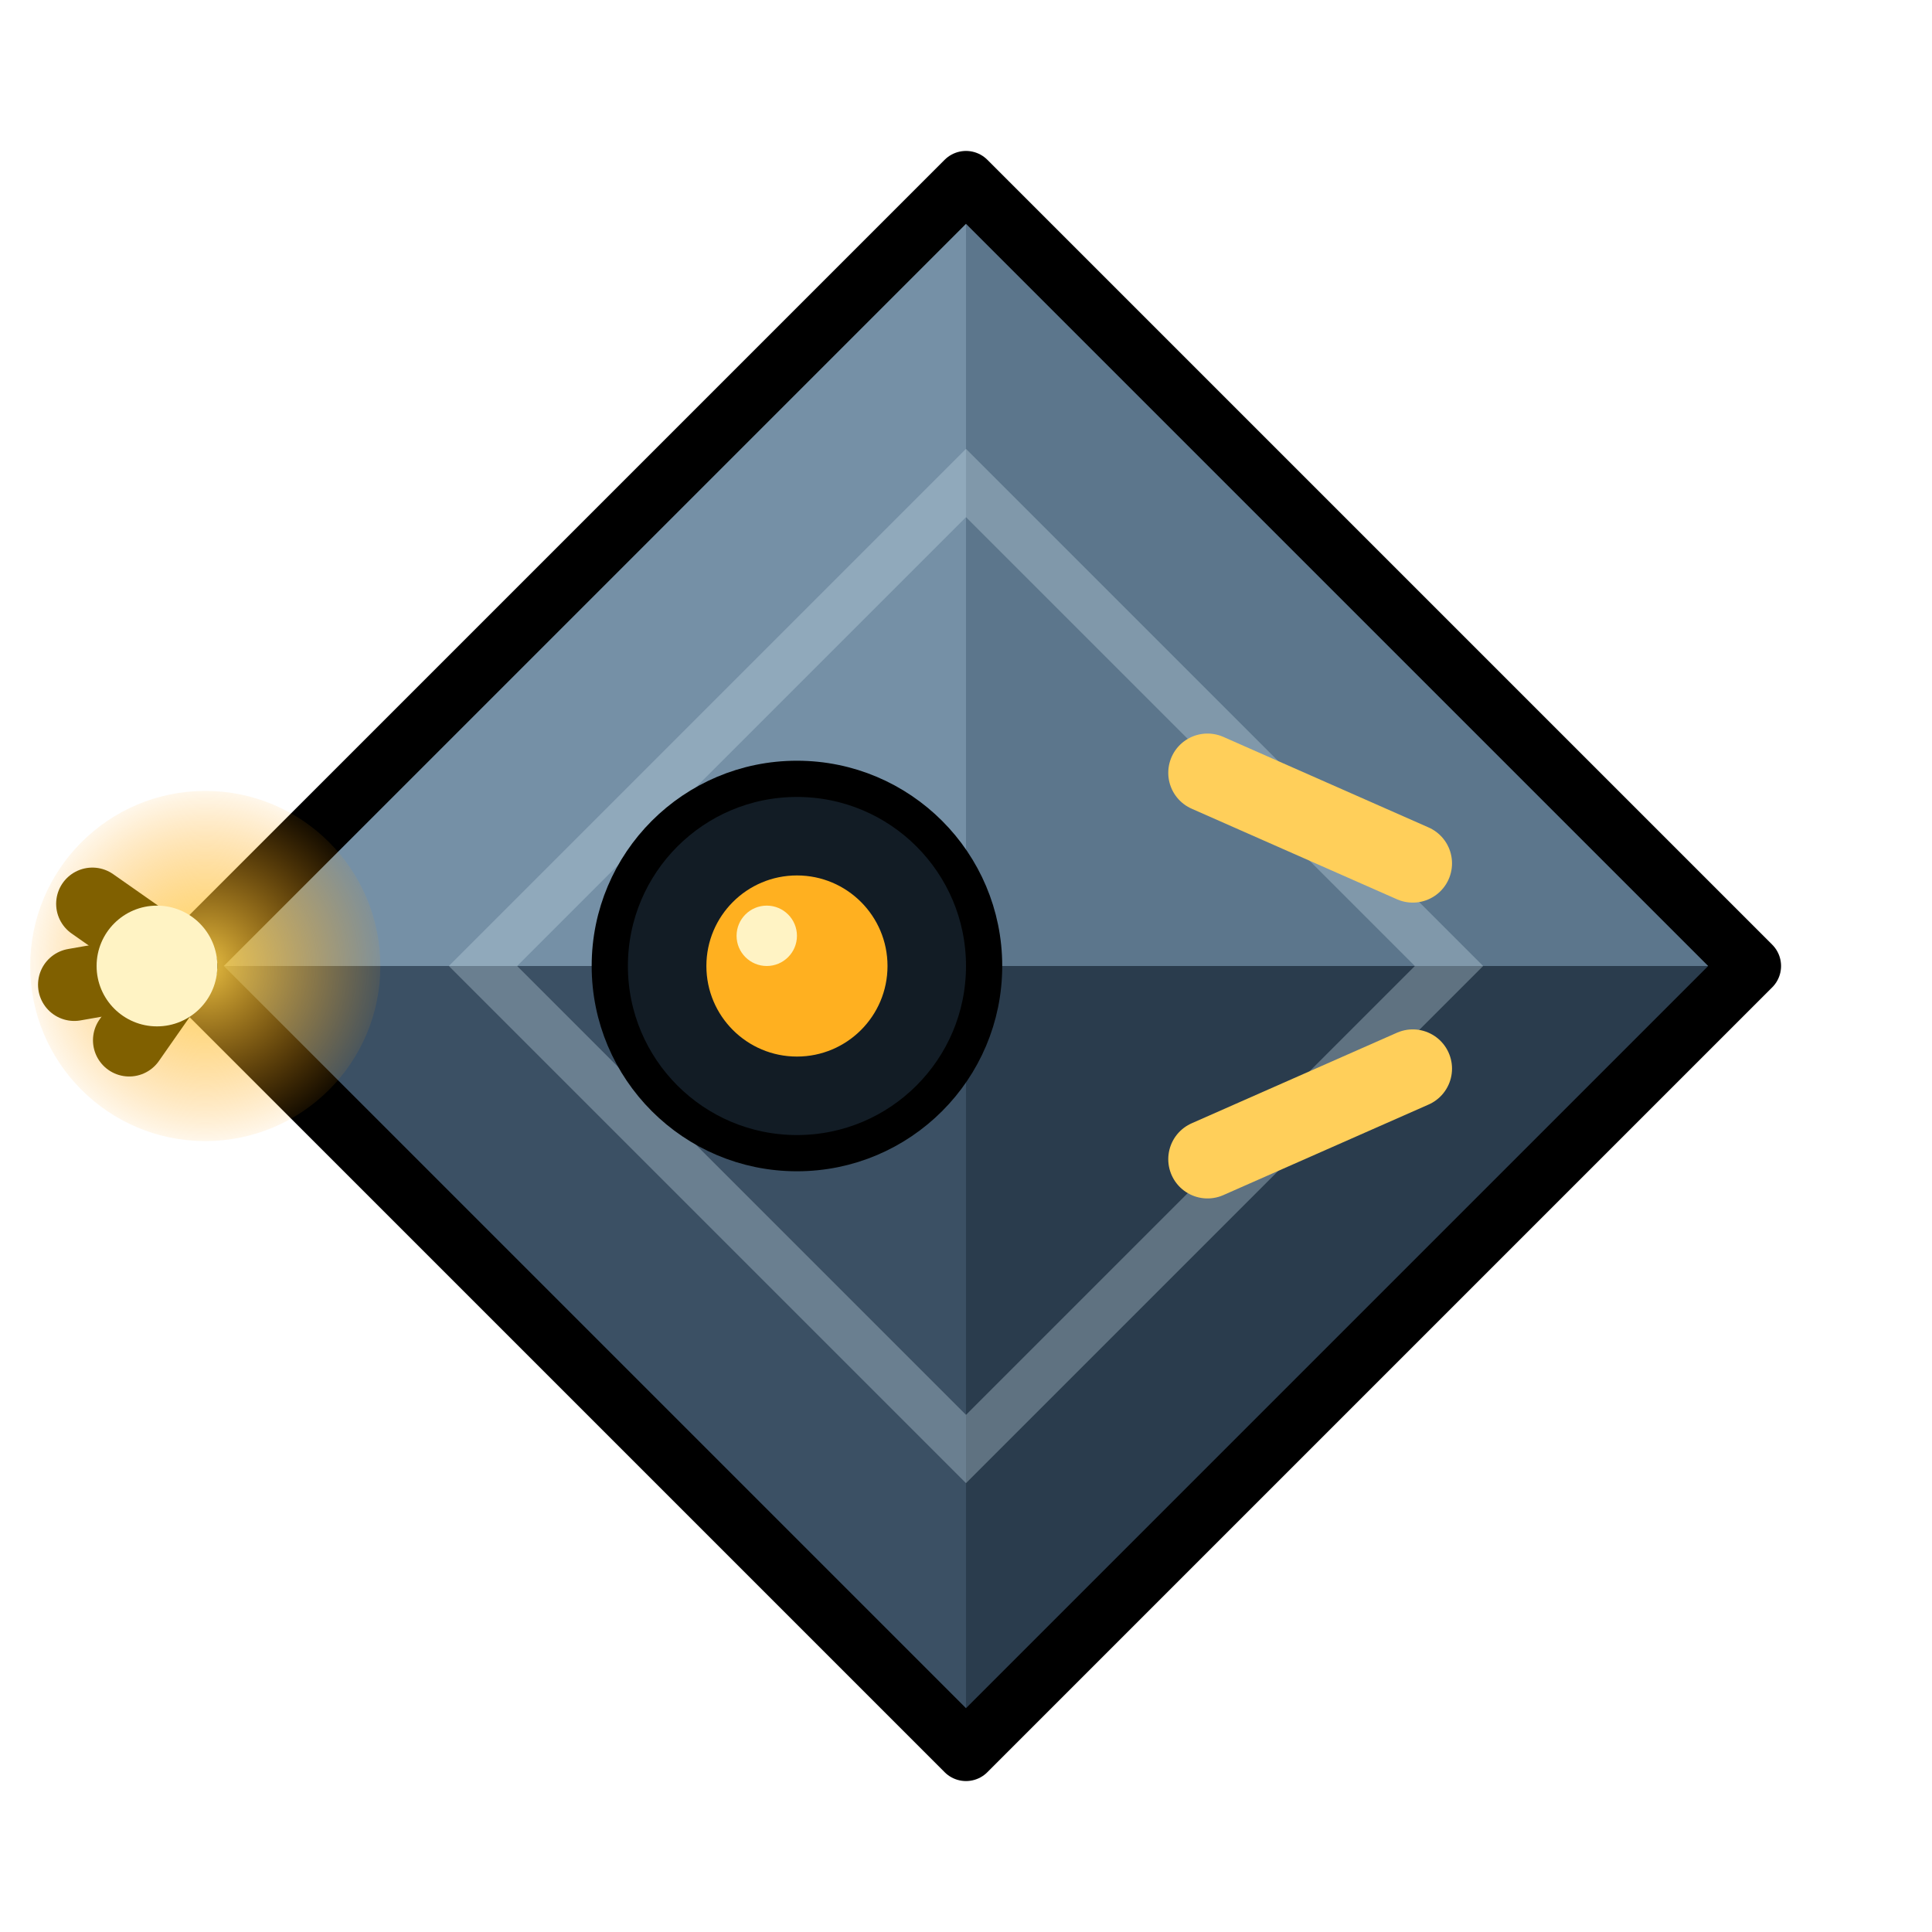
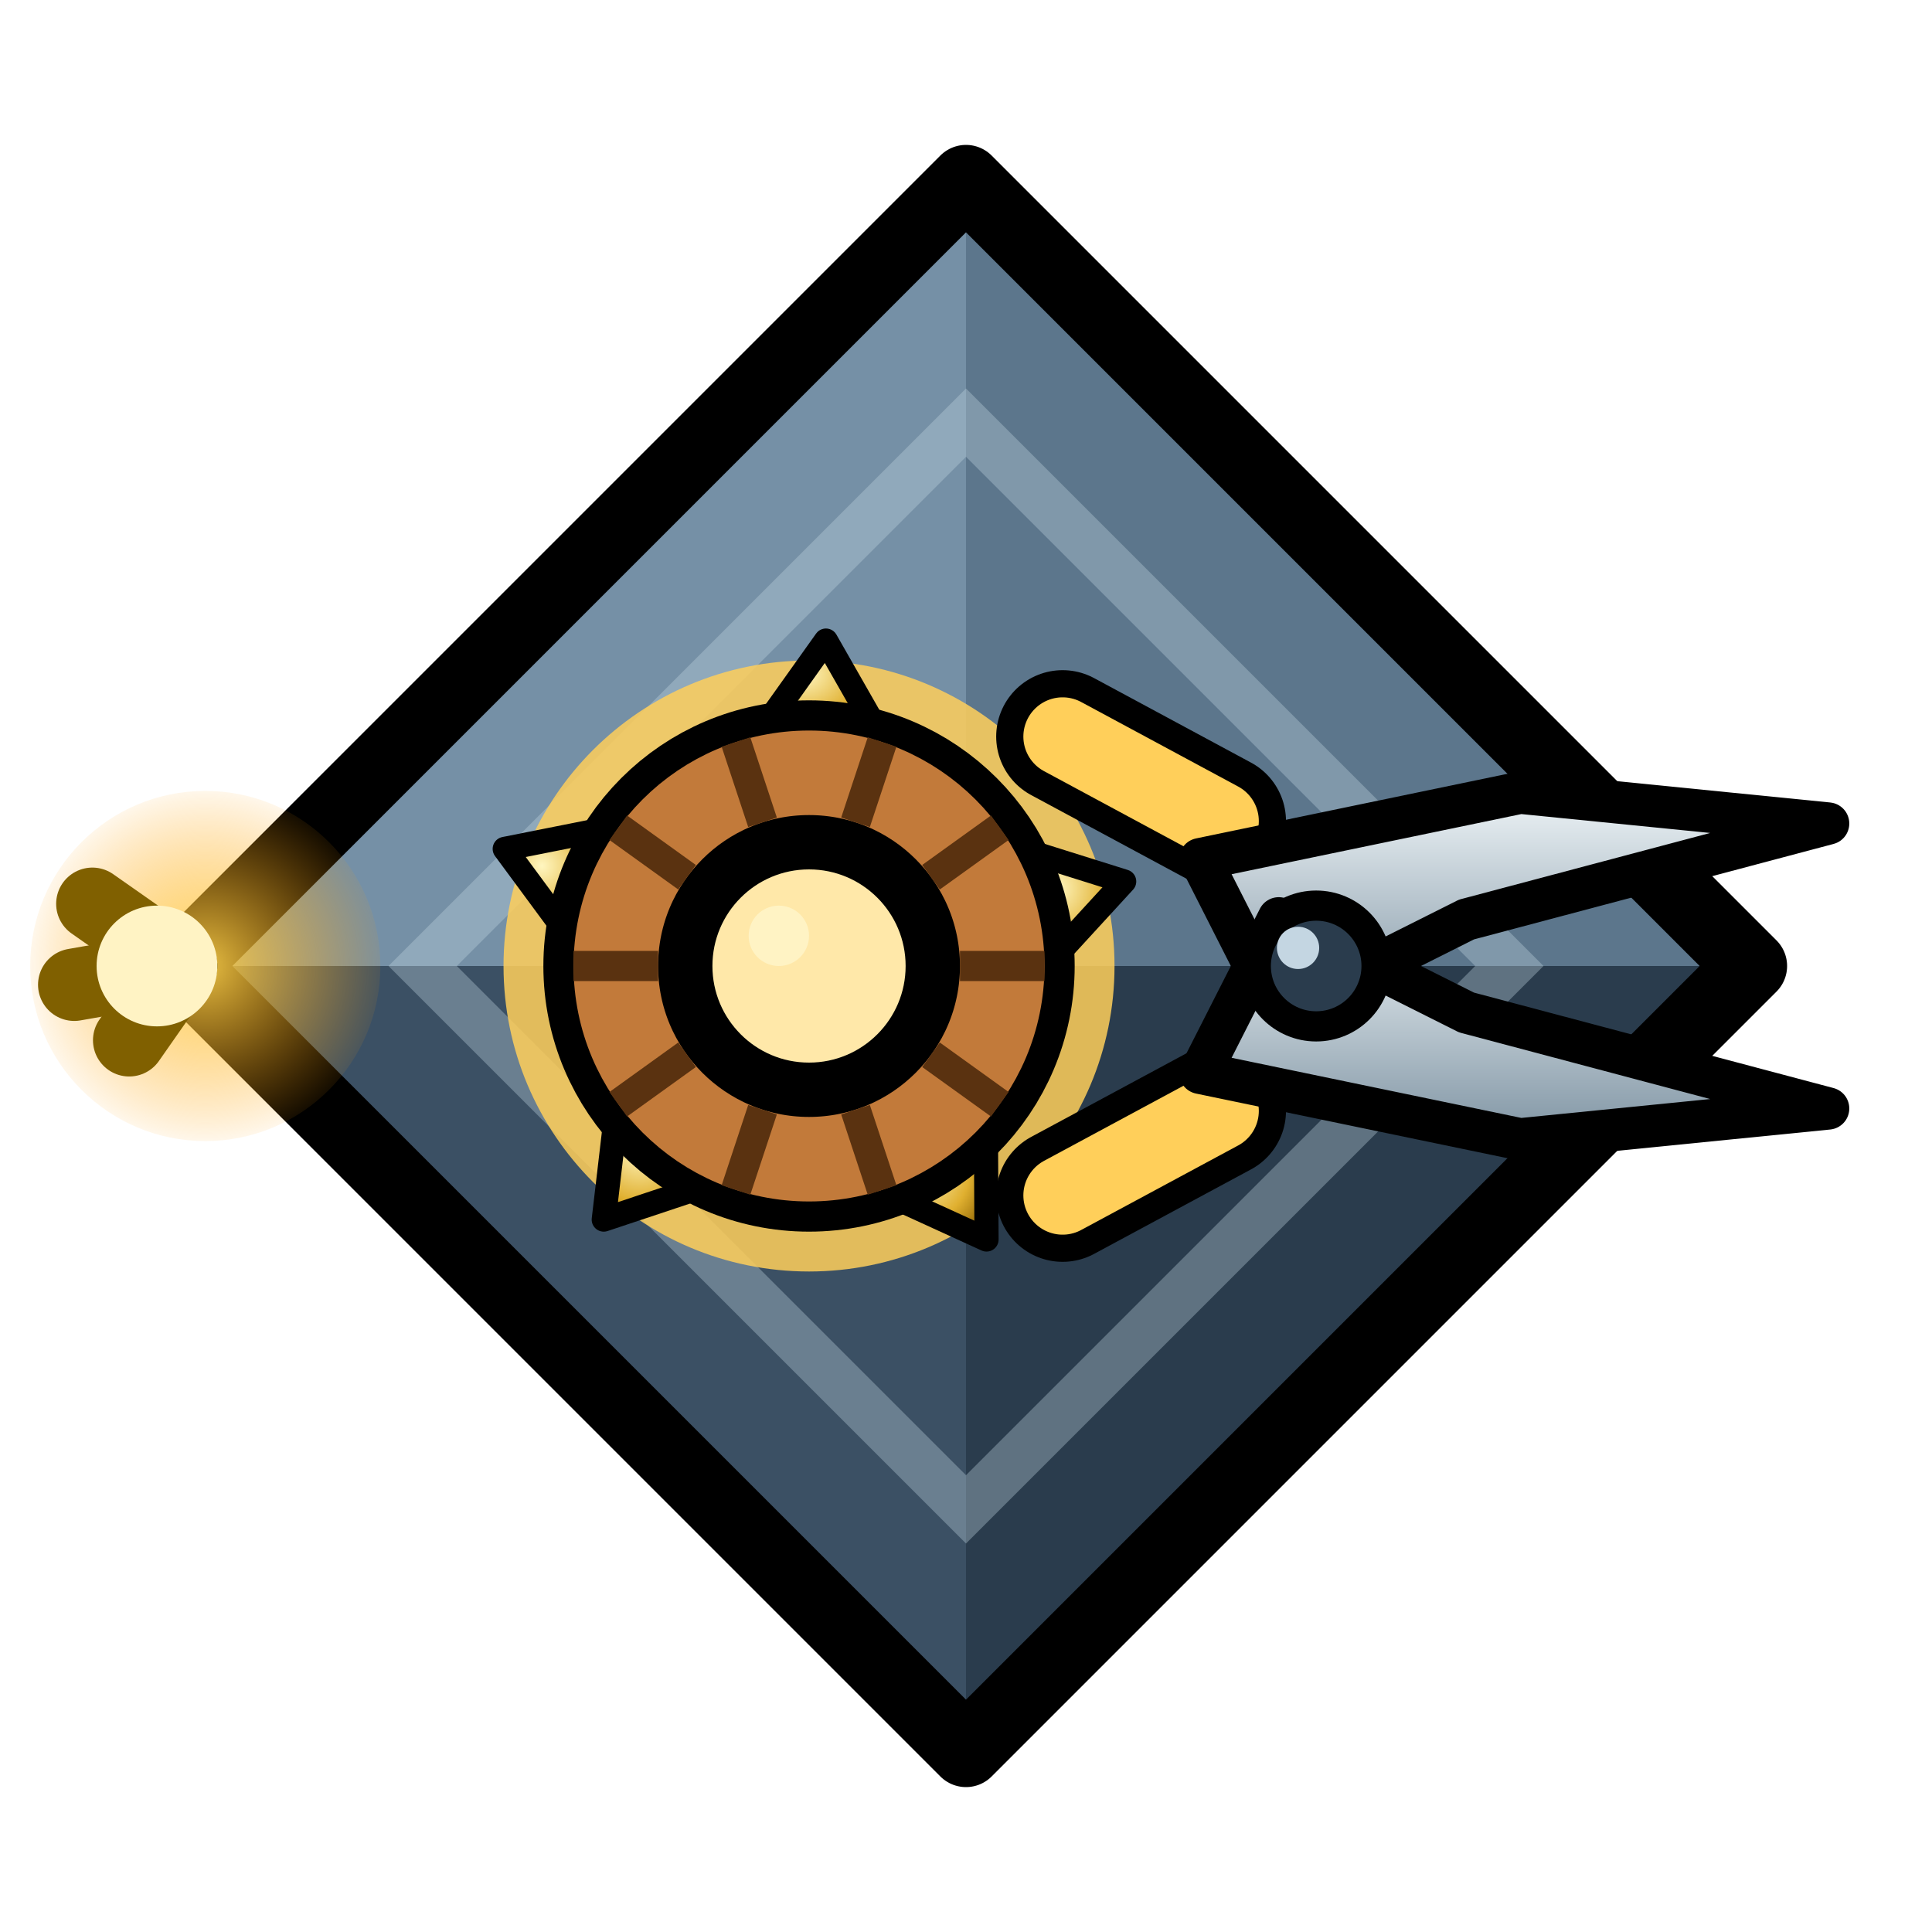
<svg xmlns="http://www.w3.org/2000/svg" viewBox="0 0 32 32">
  <defs>
+     <linearGradient id="gold" x1="0" y1="0" x2="0" y2="1">
+       <stop offset="0" stop-color="#fff0a0" />
+       <stop offset="1" stop-color="#c08a00" />
+     </linearGradient>
+     <radialGradient id="goldr" cx="0.35" cy="0.35" r="0.8">
+       <stop offset="0" stop-color="#fff6c0" />
+       <stop offset="0.6" stop-color="#e0b030" />
+       <stop offset="1" stop-color="#8a6000" />
+     </radialGradient>
+     <radialGradient id="ember" cx="0.4" cy="0.35" r="0.7">
+       <stop offset="0" stop-color="#ffe9a8" />
+       <stop offset="0.5" stop-color="#ff8a1e" />
+       <stop offset="1" stop-color="#8a2000" />
+     </radialGradient>
    <radialGradient id="glow" cx="3.4" cy="16" r="3.2" gradientUnits="userSpaceOnUse">
      <stop offset="0" stop-color="#ffd24a" stop-opacity="0.9" />
      <stop offset="1" stop-color="#ff9a00" stop-opacity="0" />
    </radialGradient>
+     <linearGradient id="steel" x1="0" y1="0" x2="0" y2="1">
+       <stop offset="0" stop-color="#eef4f7" />
+       <stop offset="1" stop-color="#7f94a3" />
+     </linearGradient>
  </defs>
  <polygon points="3,16 16,3 16,16" fill="#7590a6" />
  <polygon points="16,3 29,16 16,16" fill="#5c768c" />
  <polygon points="3,16 16,29 16,16" fill="#3b5064" />
  <polygon points="16,29 29,16 16,16" fill="#2a3c4d" />
-   <polygon points="16,8 24,16 16,24 8,16" fill="none" stroke="#c4d6e2" stroke-width="0.8" opacity="0.35" />
-   <polygon points="16,3 29,16 16,29 3,16" fill="none" stroke="#000000" stroke-width="1" stroke-linejoin="round" />
-   <circle cx="13.2" cy="16" r="3.1" fill="#121c25" stroke="#000000" stroke-width="0.6" />
-   <circle cx="13.2" cy="16" r="1.5" fill="#ffb020" />
-   <circle cx="12.7" cy="15.5" r="0.5" fill="#fff3c4" />
-   <g stroke="#ffcf5a" stroke-width="1.3" stroke-linecap="round">
-     <line x1="20" y1="12.8" x2="23.4" y2="14.3" />
-     <line x1="20" y1="19.2" x2="23.4" y2="17.7" />
+   <polygon points="16,7 25,16 16,25 7,16" fill="none" stroke="#c4d6e2" stroke-width="0.8" opacity="0.35" />
+   <polygon points="16,3 29,16 16,29 3,16" fill="none" stroke="#000000" stroke-width="1.2" stroke-linejoin="round" />
+   <circle cx="13.4" cy="16" r="4.38" fill="none" stroke="#ffcf5a" stroke-width="1.36" opacity="0.85" />
+   <g fill="url(#goldr)" stroke="#000000" stroke-width="0.4" stroke-linejoin="round">
+     <polygon points="12.64,12.07 13.68,10.61 14.57,12.17" />
+     <polygon points="16.9,14.06 18.62,14.6 17.4,15.93" />
+     <polygon points="16.33,18.73 16.34,20.53 14.7,19.78" />
+     <polygon points="11.71,19.63 10,20.2 10.21,18.41" />
+     <polygon points="9.43,15.51 8.36,14.06 10.12,13.71" />
  </g>
+   <circle cx="13.4" cy="16" r="3.2" fill="none" stroke="#000000" stroke-width="2.4" />
+   <circle cx="13.4" cy="16" r="3.2" fill="none" stroke="#c27a3a" stroke-width="1.4" />
+   <g stroke="#5a3210" stroke-width="0.5">
+     <line x1="15.9" y1="16" x2="17.3" y2="16" />
+     <line x1="15.42" y1="17.47" x2="16.56" y2="18.29" />
+     <line x1="14.17" y1="18.38" x2="14.61" y2="19.71" />
+     <line x1="12.63" y1="18.38" x2="12.19" y2="19.71" />
+     <line x1="11.38" y1="17.47" x2="10.24" y2="18.29" />
+     <line x1="10.9" y1="16" x2="9.5" y2="16" />
+     <line x1="11.38" y1="14.53" x2="10.24" y2="13.71" />
+     <line x1="12.63" y1="13.62" x2="12.19" y2="12.29" />
+     <line x1="14.17" y1="13.62" x2="14.61" y2="12.29" />
+     <line x1="15.42" y1="14.53" x2="16.56" y2="13.71" />
+   </g>
+   <circle cx="13.4" cy="16" r="1.9" fill="#ffe8a9" stroke="#000000" stroke-width="0.6" />
+   <circle cx="12.9" cy="15.5" r="0.5" fill="#fff3c4" />
+   <g stroke-linecap="round">
+     <line x1="17.6" y1="12.2" x2="20.2" y2="13.6" stroke="#000000" stroke-width="2.2" />
+     <line x1="17.6" y1="19.8" x2="20.2" y2="18.4" stroke="#000000" stroke-width="2.2" />
+     <line x1="17.6" y1="12.2" x2="20.2" y2="13.6" stroke="#ffcf5a" stroke-width="1.3" />
+     <line x1="17.6" y1="19.8" x2="20.2" y2="18.4" stroke="#ffcf5a" stroke-width="1.3" />
+   </g>
+   <g fill="url(#steel)" stroke="#000000" stroke-width="0.7" stroke-linejoin="round">
+     <polygon points="19.88,14.23 25.18,13.13 30.28,13.64 24.29,15.23 21.18,16.79" />
+     <polygon points="19.88,17.77 25.18,18.87 30.28,18.36 24.29,16.77 21.18,15.21" />
+   </g>
+   <circle cx="21.8" cy="16" r="1" fill="#2a3c4d" stroke="#000000" stroke-width="0.5" />
+   <circle cx="21.5" cy="15.7" r="0.35" fill="#c4d6e2" />
  <circle cx="3.4" cy="16" r="2.9" fill="url(#glow)" />
  <g stroke="#806000" stroke-width="1.2" stroke-linecap="round">
    <line x1="3" y1="16" x2="1.23" y2="16.31" />
    <line x1="3" y1="16" x2="1.53" y2="14.97" />
    <line x1="3" y1="16" x2="2.14" y2="17.23" />
  </g>
  <circle cx="2.6" cy="16" r="1" fill="#fff3c4" />
</svg>
